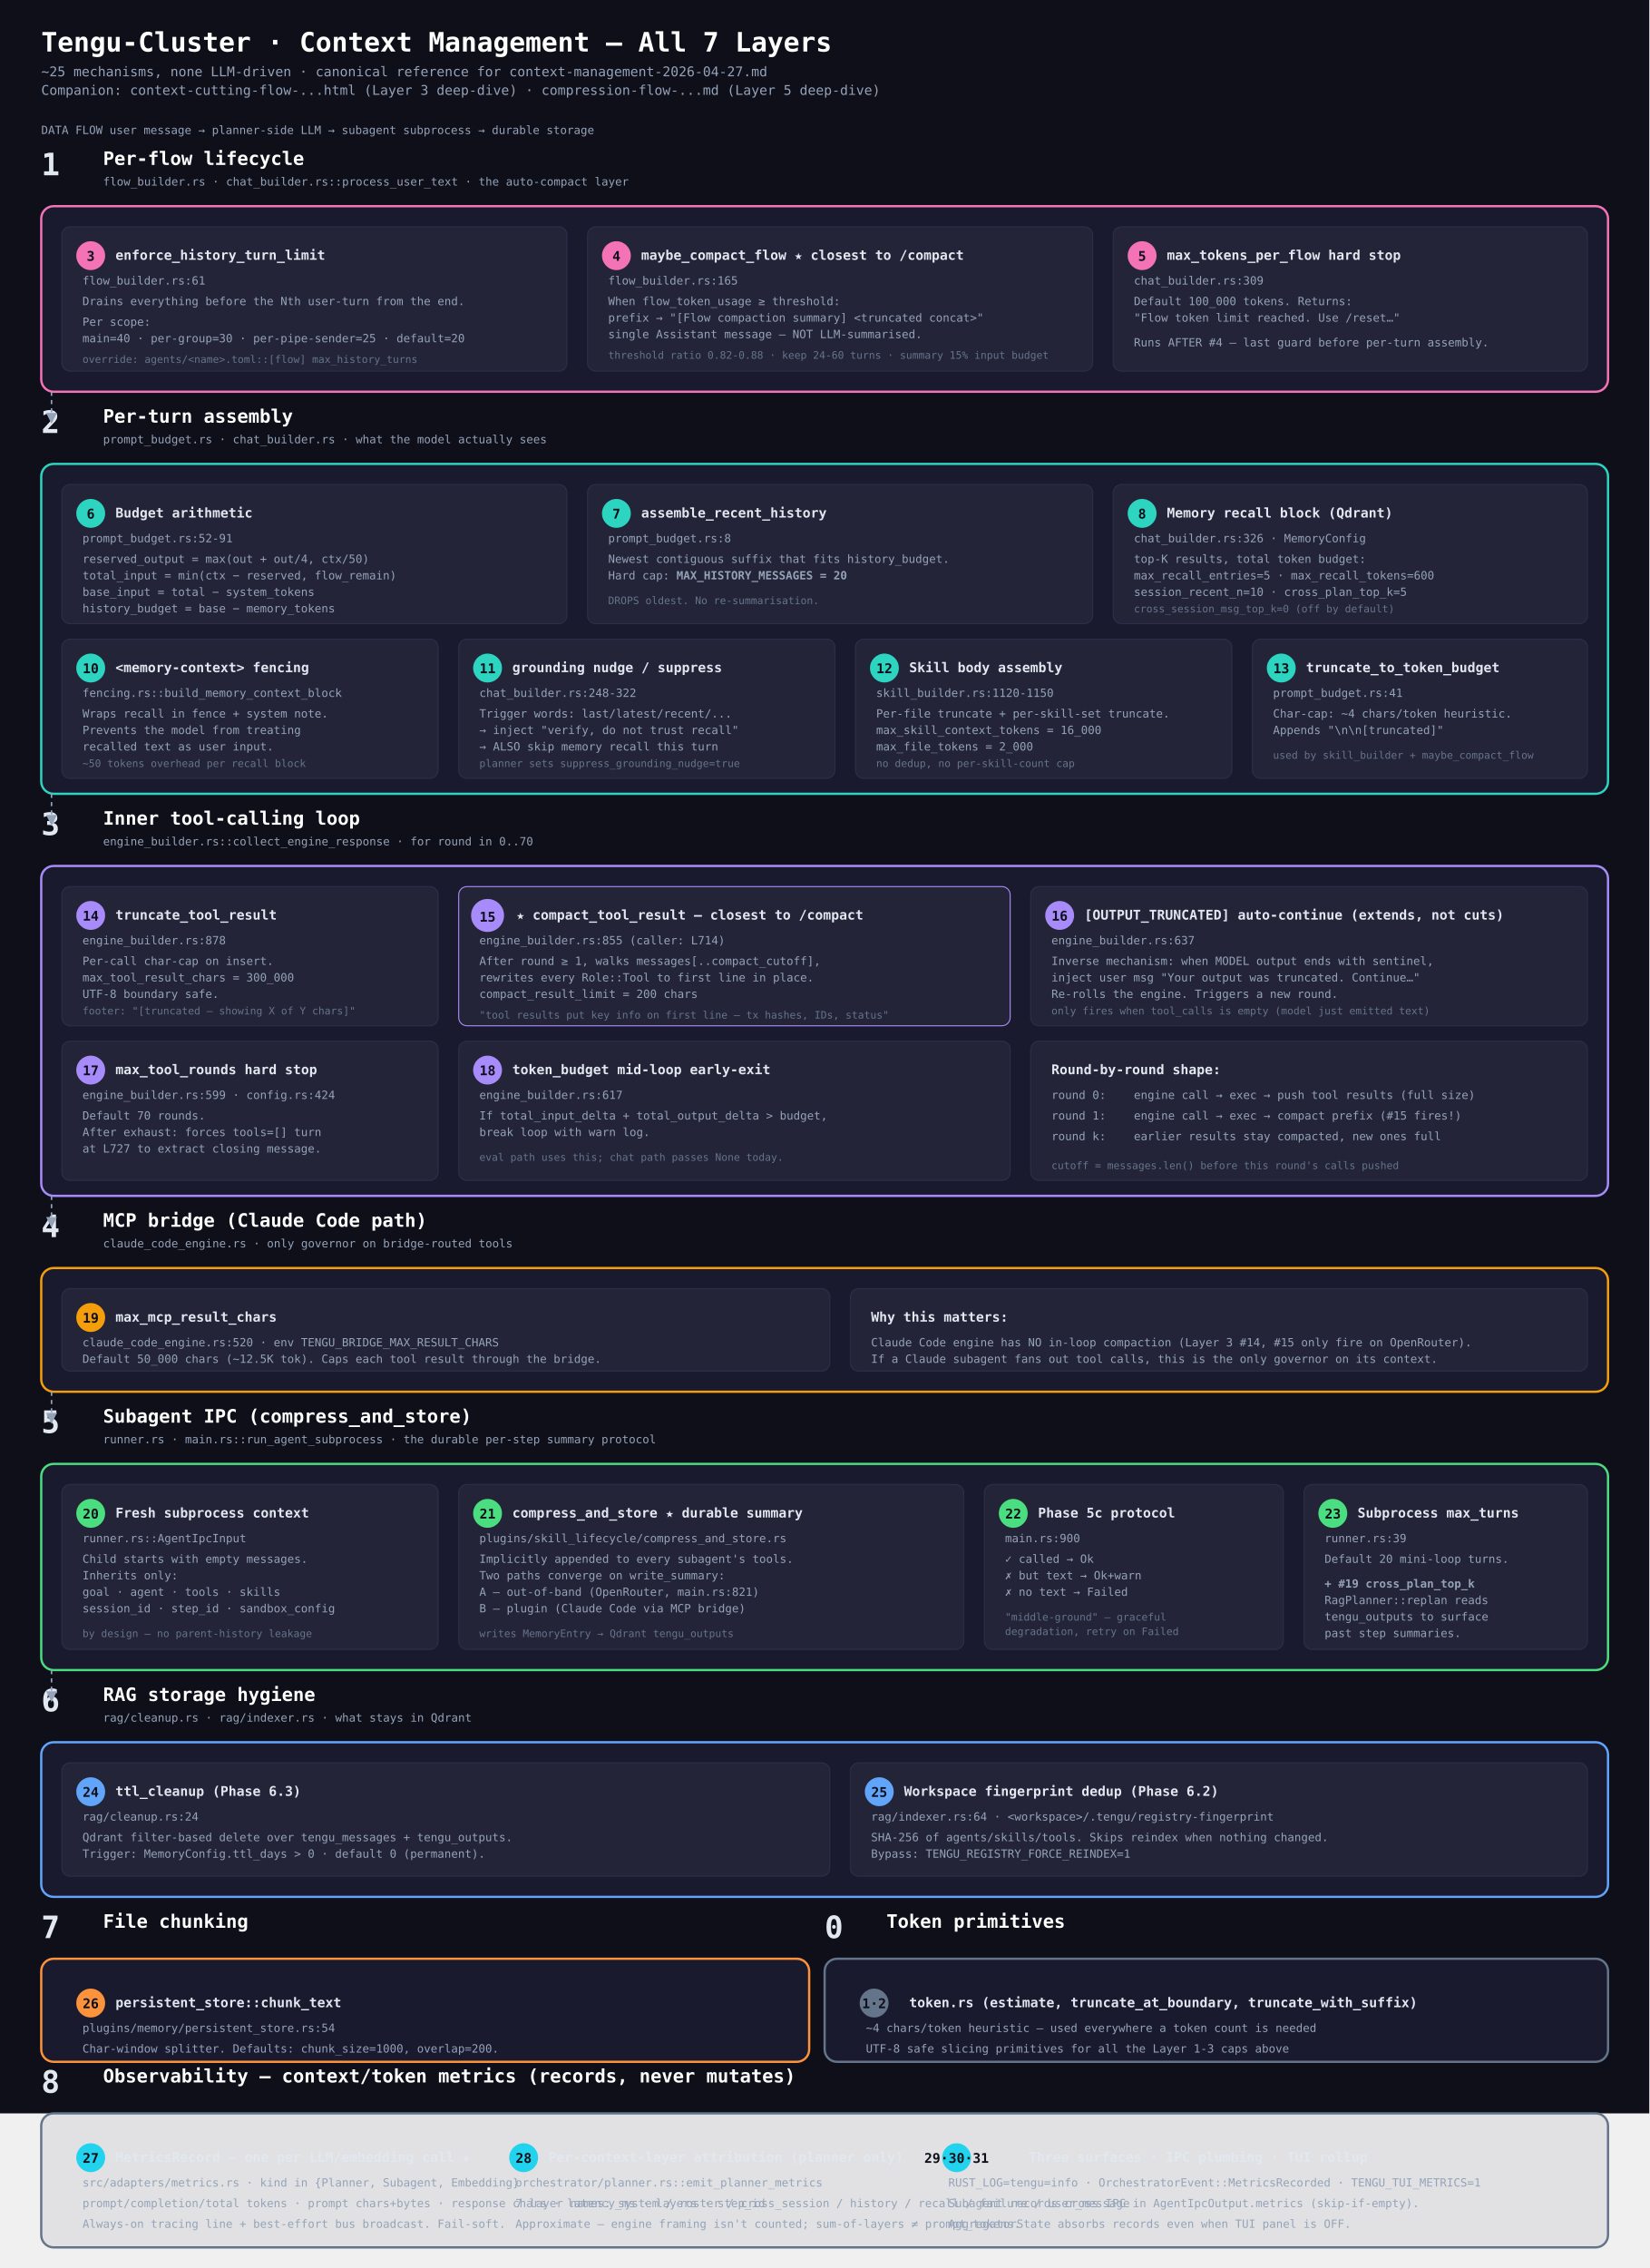
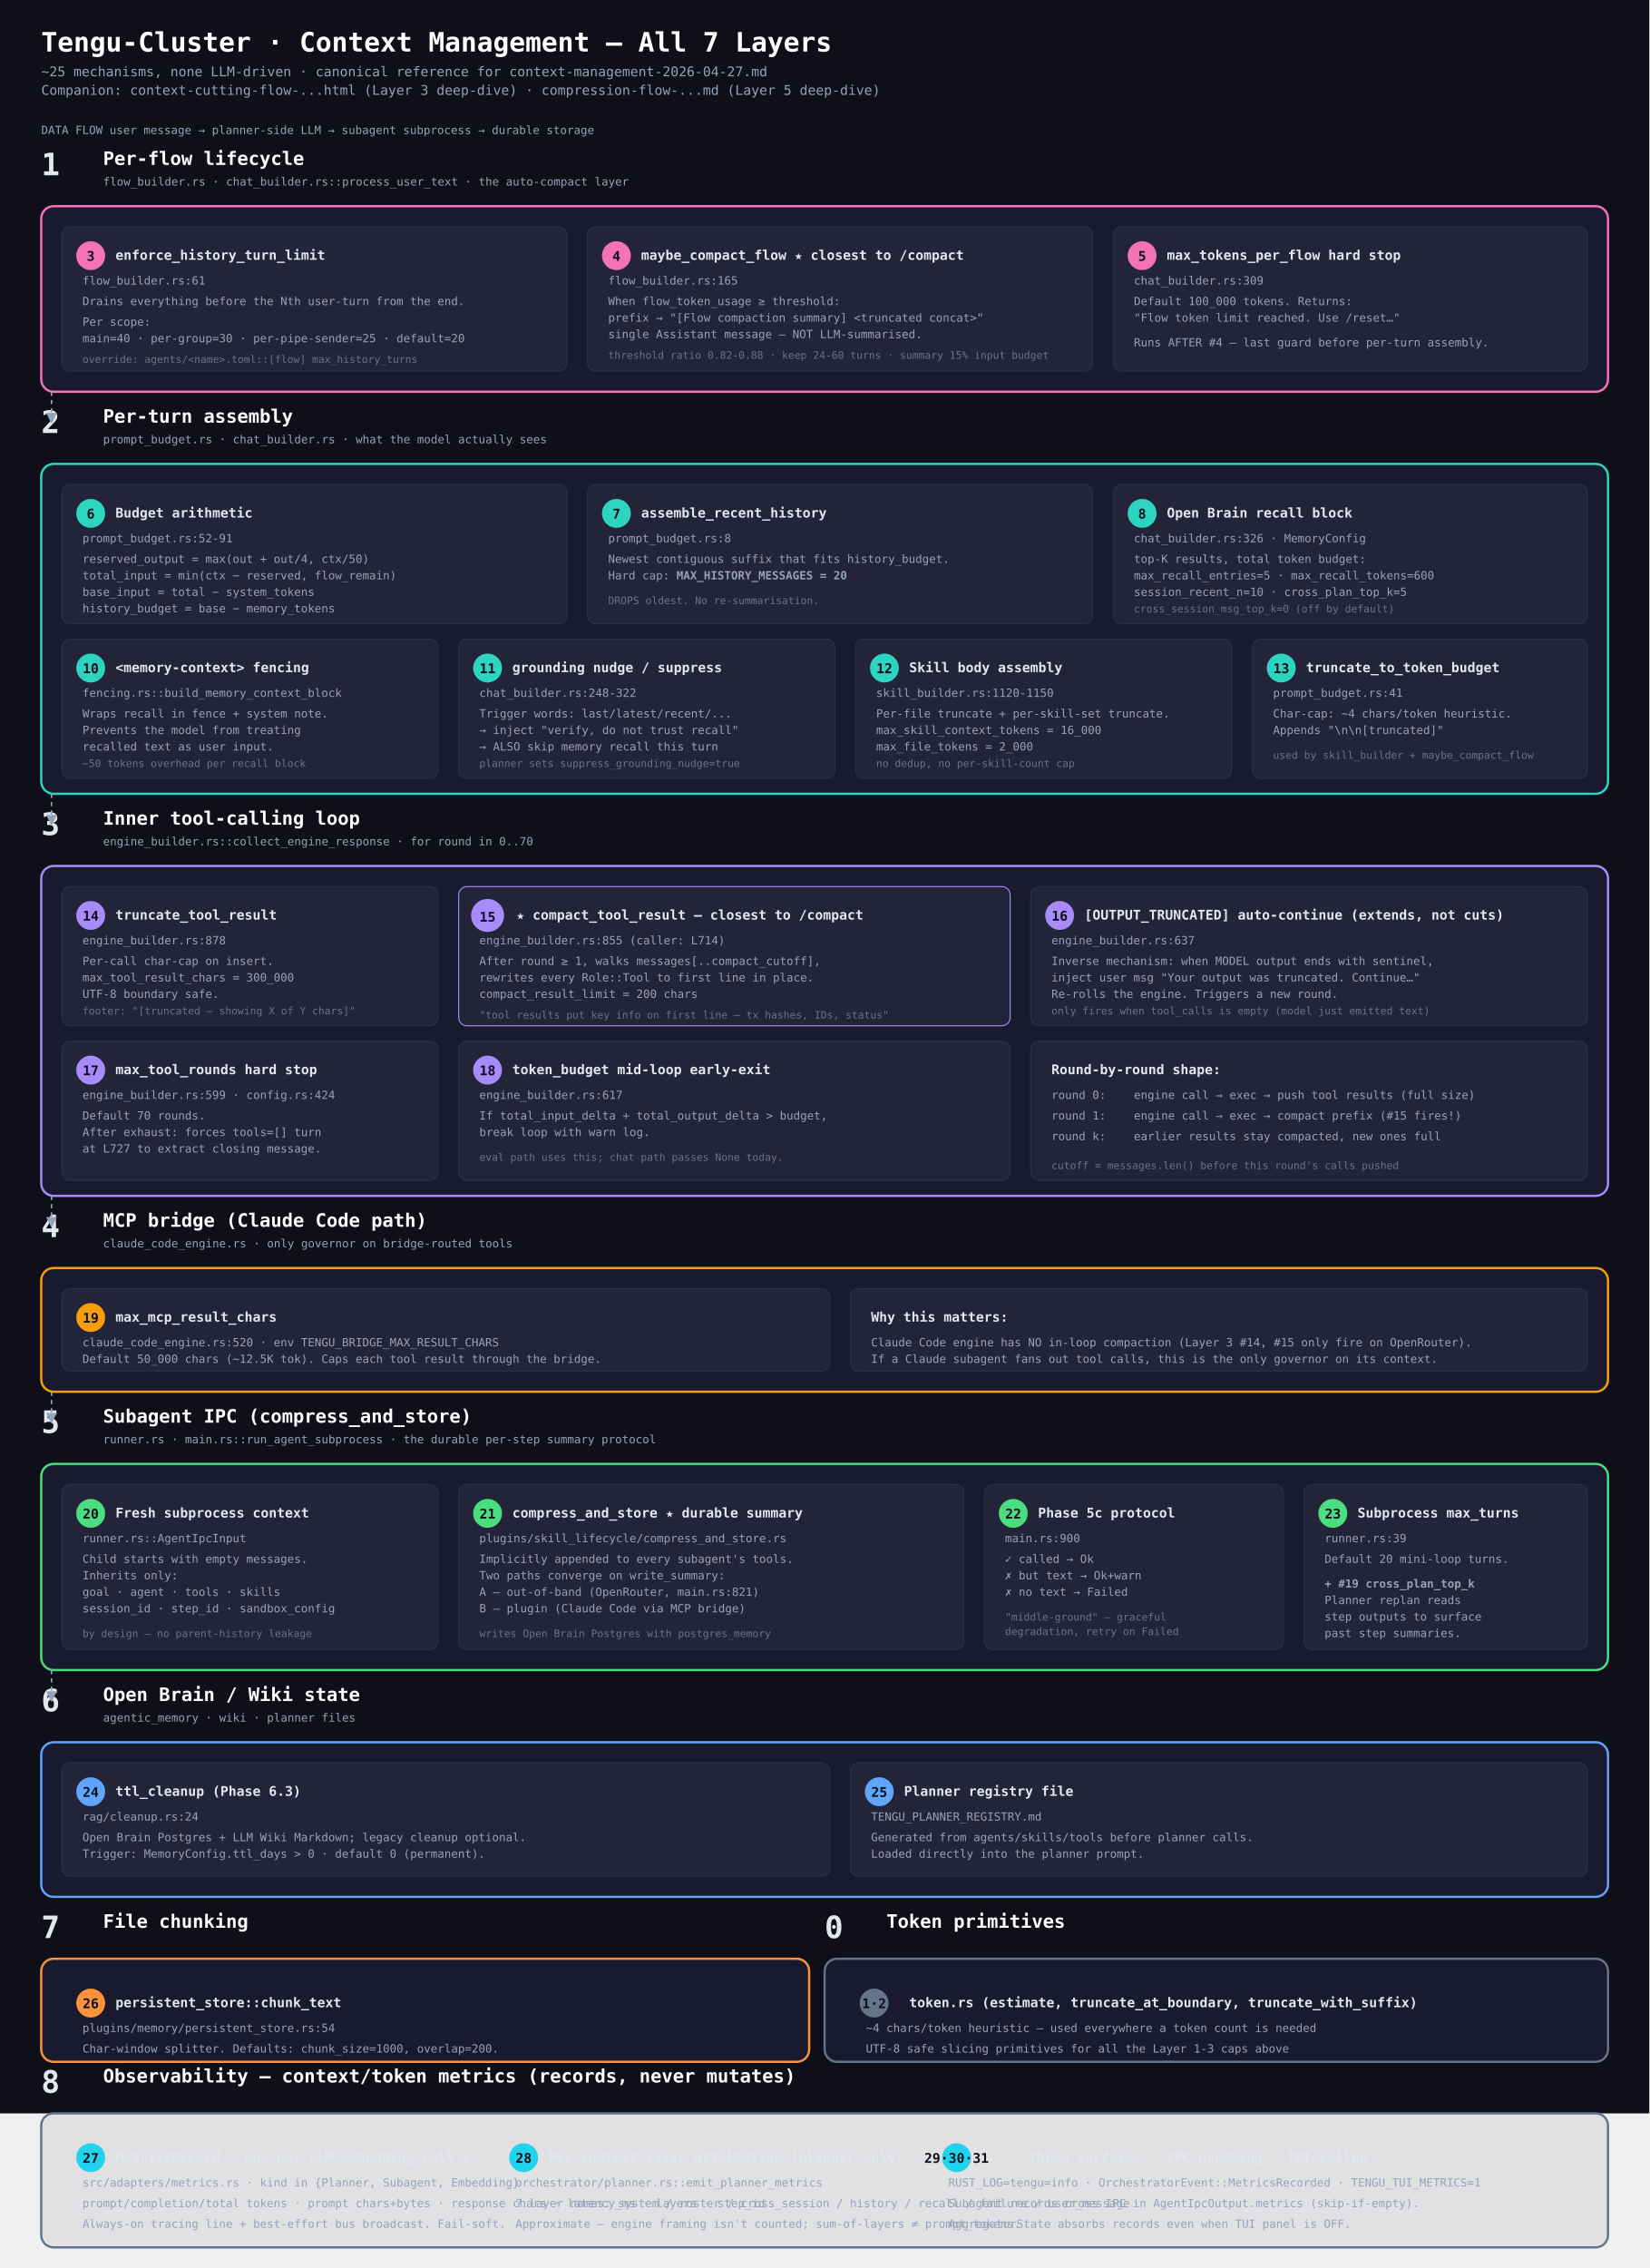
<svg xmlns="http://www.w3.org/2000/svg" viewBox="0 0 1600 2200" font-family="ui-monospace, SFMono-Regular, Menlo, monospace">
  <defs>
    <marker id="arr" viewBox="0 0 10 10" refX="9" refY="5" markerWidth="7" markerHeight="7" orient="auto-start-reverse">
      <path d="M0,0 L10,5 L0,10 z" fill="#94A3B8" />
    </marker>
    <style>
      .bg     { fill: #0F0F1A; }
      .panel  { fill: #1A1A2E; stroke: #2D2D4A; stroke-width: 1.5; rx: 10; }
      .panel2 { fill: #242438; stroke: #2D2D4A; stroke-width: 1; rx: 8; }
      .layer  { fill: #1A1A2E; stroke-width: 2.2; rx: 12; }
      .lbg    { fill: rgba(124,58,237,0.04); stroke-width: 1; rx: 8; }
      text    { fill: #E2E8F0; font-size: 12px; }
      .title    { font-size: 26px; font-weight: 700; fill: #fff; }
      .sub      { font-size: 13px; fill: #94A3B8; }
      .layer-n  { font-size: 30px; font-weight: 800; }
      .layer-t  { font-size: 18px; font-weight: 700; fill: #fff; }
      .layer-s  { font-size: 11px; fill: #94A3B8; }
      .mech     { font-size: 13px; font-weight: 600; }
      .mono     { font-family: ui-monospace, monospace; }
      .small    { font-size: 11px; fill: #94A3B8; }
      .tiny     { font-size: 10px; fill: #64748B; }
      .num      { fill: #0F0F1A; font-weight: 700; font-size: 13px; }
      .edge     { stroke: #94A3B8; stroke-width: 1.5; fill: none; }
      .dash     { stroke-dasharray: 4 4; }
      .L0 { stroke: #64748B; }   /* token primitives    -- slate */
      .L1 { stroke: #F472B6; }   /* per-flow            -- pink */
      .L2 { stroke: #2DD4BF; }   /* per-turn assembly   -- teal */
      .L3 { stroke: #A78BFA; }   /* inner tool loop     -- purple */
      .L4 { stroke: #F59E0B; }   /* mcp bridge          -- amber */
      .L5 { stroke: #4ADE80; }   /* subagent ipc        -- green */
      .L6 { stroke: #60A5FA; }   /* rag hygiene         -- blue */
      .L7 { stroke: #FB923C; }   /* file chunking       -- orange */
      .badge { font-weight: 700; font-size: 13px; fill: #0F0F1A; }
    </style>
  </defs>
  <rect class="bg" width="1600" height="2050" />
  <text x="40" y="50" class="title">Tengu-Cluster · Context Management — All 7 Layers</text>
  <text x="40" y="74" class="sub">~25 mechanisms, none LLM-driven · canonical reference for context-management-2026-04-27.md</text>
  <text x="40" y="92" class="sub">Companion: context-cutting-flow-...html (Layer 3 deep-dive) · compression-flow-...md (Layer 5 deep-dive)</text>
  <text x="40" y="130" class="layer-s">DATA FLOW  user message  →  planner-side LLM  →  subagent subprocess  →  durable storage</text>
  <text x="40" y="170" class="layer-n" fill="#F472B6">1</text>
  <text x="100" y="160" class="layer-t">Per-flow lifecycle</text>
  <text x="100" y="180" class="layer-s mono">flow_builder.rs · chat_builder.rs::process_user_text   ·   the auto-compact layer</text>
  <g transform="translate(40,200)">
    <rect class="layer L1" width="1520" height="180" />
    <g transform="translate(20,20)">
      <rect class="panel2" width="490" height="140" />
      <circle cx="28" cy="28" r="14" fill="#F472B6" />
      <text x="28" y="33" text-anchor="middle" class="badge">3</text>
      <text x="52" y="32" class="mech">enforce_history_turn_limit</text>
      <text x="20" y="56" class="small mono">flow_builder.rs:61</text>
      <text x="20" y="76" class="small">Drains everything before the Nth user-turn from the end.</text>
      <text x="20" y="96" class="small">Per scope:</text>
      <text x="20" y="112" class="small mono">main=40 · per-group=30 · per-pipe-sender=25 · default=20</text>
      <text x="20" y="132" class="tiny">override: agents/&lt;name&gt;.toml::[flow] max_history_turns</text>
    </g>
    <g transform="translate(530,20)">
      <rect class="panel2" width="490" height="140" />
      <circle cx="28" cy="28" r="14" fill="#F472B6" />
      <text x="28" y="33" text-anchor="middle" class="badge">4</text>
      <text x="52" y="32" class="mech">maybe_compact_flow ★ closest to /compact</text>
      <text x="20" y="56" class="small mono">flow_builder.rs:165</text>
      <text x="20" y="76" class="small">When flow_token_usage ≥ threshold:</text>
      <text x="20" y="92" class="small">prefix → "[Flow compaction summary] &lt;truncated concat&gt;"</text>
      <text x="20" y="108" class="small">single Assistant message — NOT LLM-summarised.</text>
      <text x="20" y="128" class="tiny mono">threshold ratio 0.82-0.88 · keep 24-60 turns · summary 15% input budget</text>
    </g>
    <g transform="translate(1040,20)">
      <rect class="panel2" width="460" height="140" />
      <circle cx="28" cy="28" r="14" fill="#F472B6" />
      <text x="28" y="33" text-anchor="middle" class="badge">5</text>
      <text x="52" y="32" class="mech">max_tokens_per_flow hard stop</text>
      <text x="20" y="56" class="small mono">chat_builder.rs:309</text>
      <text x="20" y="76" class="small">Default 100_000 tokens. Returns:</text>
      <text x="20" y="92" class="small mono">"Flow token limit reached. Use /reset…"</text>
      <text x="20" y="116" class="small">Runs AFTER #4 — last guard before per-turn assembly.</text>
    </g>
  </g>
  <text x="40" y="420" class="layer-n" fill="#2DD4BF">2</text>
  <text x="100" y="410" class="layer-t">Per-turn assembly</text>
  <text x="100" y="430" class="layer-s mono">prompt_budget.rs · chat_builder.rs   ·   what the model actually sees</text>
  <g transform="translate(40,450)">
    <rect class="layer L2" width="1520" height="320" />
    <g transform="translate(20,20)">
      <rect class="panel2" width="490" height="135" />
      <circle cx="28" cy="28" r="14" fill="#2DD4BF" />
      <text x="28" y="33" text-anchor="middle" class="badge">6</text>
      <text x="52" y="32" class="mech">Budget arithmetic</text>
      <text x="20" y="56" class="small mono">prompt_budget.rs:52-91</text>
      <text x="20" y="76" class="small mono">reserved_output = max(out + out/4, ctx/50)</text>
      <text x="20" y="92" class="small mono">total_input    = min(ctx − reserved, flow_remain)</text>
      <text x="20" y="108" class="small mono">base_input     = total − system_tokens</text>
      <text x="20" y="124" class="small mono">history_budget = base − memory_tokens</text>
    </g>
    <g transform="translate(530,20)">
      <rect class="panel2" width="490" height="135" />
      <circle cx="28" cy="28" r="14" fill="#2DD4BF" />
      <text x="28" y="33" text-anchor="middle" class="badge">7</text>
      <text x="52" y="32" class="mech">assemble_recent_history</text>
      <text x="20" y="56" class="small mono">prompt_budget.rs:8</text>
      <text x="20" y="76" class="small">Newest contiguous suffix that fits history_budget.</text>
      <text x="20" y="92" class="small">Hard cap: <tspan font-weight="700">MAX_HISTORY_MESSAGES = 20</tspan>
      </text>
      <text x="20" y="116" class="tiny">DROPS oldest. No re-summarisation.</text>
    </g>
    <g transform="translate(1040,20)">
      <rect class="panel2" width="460" height="135" />
      <circle cx="28" cy="28" r="14" fill="#2DD4BF" />
      <text x="28" y="33" text-anchor="middle" class="badge">8</text>
-       <text x="52" y="32" class="mech">Memory recall block (Qdrant)</text>
+       <text x="52" y="32" class="mech">Open Brain recall block</text>
      <text x="20" y="56" class="small mono">chat_builder.rs:326 · MemoryConfig</text>
      <text x="20" y="76" class="small">top-K results, total token budget:</text>
      <text x="20" y="92" class="small mono">max_recall_entries=5 · max_recall_tokens=600</text>
      <text x="20" y="108" class="small mono">session_recent_n=10 · cross_plan_top_k=5</text>
      <text x="20" y="124" class="tiny">cross_session_msg_top_k=0 (off by default)</text>
    </g>
    <g transform="translate(20,170)">
      <rect class="panel2" width="365" height="135" />
      <circle cx="28" cy="28" r="14" fill="#2DD4BF" />
      <text x="28" y="33" text-anchor="middle" class="badge">10</text>
      <text x="52" y="32" class="mech">&lt;memory-context&gt; fencing</text>
      <text x="20" y="56" class="small mono">fencing.rs::build_memory_context_block</text>
      <text x="20" y="76" class="small">Wraps recall in fence + system note.</text>
      <text x="20" y="92" class="small">Prevents the model from treating</text>
      <text x="20" y="108" class="small">recalled text as user input.</text>
      <text x="20" y="124" class="tiny">~50 tokens overhead per recall block</text>
    </g>
    <g transform="translate(405,170)">
      <rect class="panel2" width="365" height="135" />
      <circle cx="28" cy="28" r="14" fill="#2DD4BF" />
      <text x="28" y="33" text-anchor="middle" class="badge">11</text>
      <text x="52" y="32" class="mech">grounding nudge / suppress</text>
      <text x="20" y="56" class="small mono">chat_builder.rs:248-322</text>
      <text x="20" y="76" class="small">Trigger words: last/latest/recent/...</text>
      <text x="20" y="92" class="small">→ inject "verify, do not trust recall"</text>
      <text x="20" y="108" class="small">→ ALSO skip memory recall this turn</text>
      <text x="20" y="124" class="tiny">planner sets suppress_grounding_nudge=true</text>
    </g>
    <g transform="translate(790,170)">
      <rect class="panel2" width="365" height="135" />
      <circle cx="28" cy="28" r="14" fill="#2DD4BF" />
      <text x="28" y="33" text-anchor="middle" class="badge">12</text>
      <text x="52" y="32" class="mech">Skill body assembly</text>
      <text x="20" y="56" class="small mono">skill_builder.rs:1120-1150</text>
      <text x="20" y="76" class="small">Per-file truncate + per-skill-set truncate.</text>
      <text x="20" y="92" class="small mono">max_skill_context_tokens = 16_000</text>
      <text x="20" y="108" class="small mono">max_file_tokens = 2_000</text>
      <text x="20" y="124" class="tiny">no dedup, no per-skill-count cap</text>
    </g>
    <g transform="translate(1175,170)">
      <rect class="panel2" width="325" height="135" />
      <circle cx="28" cy="28" r="14" fill="#2DD4BF" />
      <text x="28" y="33" text-anchor="middle" class="badge">13</text>
      <text x="52" y="32" class="mech">truncate_to_token_budget</text>
      <text x="20" y="56" class="small mono">prompt_budget.rs:41</text>
      <text x="20" y="76" class="small">Char-cap: ~4 chars/token heuristic.</text>
      <text x="20" y="92" class="small">Appends "\n\n[truncated]"</text>
      <text x="20" y="116" class="tiny">used by skill_builder + maybe_compact_flow</text>
    </g>
  </g>
  <text x="40" y="810" class="layer-n" fill="#A78BFA">3</text>
  <text x="100" y="800" class="layer-t">Inner tool-calling loop</text>
  <text x="100" y="820" class="layer-s mono">engine_builder.rs::collect_engine_response   ·   for round in 0..70</text>
  <g transform="translate(40,840)">
    <rect class="layer L3" width="1520" height="320" />
    <g transform="translate(20,20)">
      <rect class="panel2" width="365" height="135" />
      <circle cx="28" cy="28" r="14" fill="#A78BFA" />
      <text x="28" y="33" text-anchor="middle" class="badge">14</text>
      <text x="52" y="32" class="mech">truncate_tool_result</text>
      <text x="20" y="56" class="small mono">engine_builder.rs:878</text>
      <text x="20" y="76" class="small">Per-call char-cap on insert.</text>
      <text x="20" y="92" class="small mono">max_tool_result_chars = 300_000</text>
      <text x="20" y="108" class="small">UTF-8 boundary safe.</text>
      <text x="20" y="124" class="tiny">footer: "[truncated — showing X of Y chars]"</text>
    </g>
    <g transform="translate(405,20)">
      <rect class="panel2 L3" width="535" height="135" stroke-width="2.5" stroke="#A78BFA" />
      <circle cx="28" cy="28" r="16" fill="#A78BFA" />
      <text x="28" y="34" text-anchor="middle" class="badge" font-size="15">15</text>
      <text x="56" y="32" class="mech" fill="#fff">★ compact_tool_result — closest to /compact</text>
      <text x="20" y="56" class="small mono">engine_builder.rs:855  (caller: L714)</text>
      <text x="20" y="76" class="small">After round ≥ 1, walks messages[..compact_cutoff],</text>
      <text x="20" y="92" class="small">rewrites every Role::Tool to first line in place.</text>
      <text x="20" y="108" class="small mono">compact_result_limit = 200 chars</text>
      <text x="20" y="128" class="tiny">"tool results put key info on first line — tx hashes, IDs, status"</text>
    </g>
    <g transform="translate(960,20)">
      <rect class="panel2" width="540" height="135" />
      <circle cx="28" cy="28" r="14" fill="#A78BFA" />
      <text x="28" y="33" text-anchor="middle" class="badge">16</text>
      <text x="52" y="32" class="mech">[OUTPUT_TRUNCATED] auto-continue (extends, not cuts)</text>
      <text x="20" y="56" class="small mono">engine_builder.rs:637</text>
      <text x="20" y="76" class="small">Inverse mechanism: when MODEL output ends with sentinel,</text>
      <text x="20" y="92" class="small">inject user msg "Your output was truncated. Continue…"</text>
      <text x="20" y="108" class="small">Re-rolls the engine. Triggers a new round.</text>
      <text x="20" y="124" class="tiny">only fires when tool_calls is empty (model just emitted text)</text>
    </g>
    <g transform="translate(20,170)">
      <rect class="panel2" width="365" height="135" />
      <circle cx="28" cy="28" r="14" fill="#A78BFA" />
      <text x="28" y="33" text-anchor="middle" class="badge">17</text>
      <text x="52" y="32" class="mech">max_tool_rounds hard stop</text>
      <text x="20" y="56" class="small mono">engine_builder.rs:599 · config.rs:424</text>
      <text x="20" y="76" class="small">Default 70 rounds.</text>
      <text x="20" y="92" class="small">After exhaust: forces tools=[] turn</text>
      <text x="20" y="108" class="small">at L727 to extract closing message.</text>
    </g>
    <g transform="translate(405,170)">
      <rect class="panel2" width="535" height="135" />
      <circle cx="28" cy="28" r="14" fill="#A78BFA" />
      <text x="28" y="33" text-anchor="middle" class="badge">18</text>
      <text x="52" y="32" class="mech">token_budget mid-loop early-exit</text>
      <text x="20" y="56" class="small mono">engine_builder.rs:617</text>
      <text x="20" y="76" class="small">If total_input_delta + total_output_delta &gt; budget,</text>
      <text x="20" y="92" class="small">break loop with warn log.</text>
      <text x="20" y="116" class="tiny">eval path uses this; chat path passes None today.</text>
    </g>
    <g transform="translate(960,170)">
      <rect class="panel2" width="540" height="135" />
      <text x="20" y="32" class="mech" fill="#94A3B8">Round-by-round shape:</text>
      <text x="20" y="56" class="small mono" fill="#A78BFA">round 0:</text>
      <text x="100" y="56" class="small">engine call → exec → push tool results (full size)</text>
      <text x="20" y="76" class="small mono" fill="#A78BFA">round 1:</text>
      <text x="100" y="76" class="small">engine call → exec → compact prefix (#15 fires!)</text>
      <text x="20" y="96" class="small mono" fill="#A78BFA">round k:</text>
      <text x="100" y="96" class="small">earlier results stay compacted, new ones full</text>
      <text x="20" y="124" class="tiny">cutoff = messages.len() before this round's calls pushed</text>
    </g>
  </g>
  <text x="40" y="1200" class="layer-n" fill="#F59E0B">4</text>
  <text x="100" y="1190" class="layer-t">MCP bridge (Claude Code path)</text>
  <text x="100" y="1210" class="layer-s mono">claude_code_engine.rs   ·   only governor on bridge-routed tools</text>
  <g transform="translate(40,1230)">
    <rect class="layer L4" width="1520" height="120" />
    <g transform="translate(20,20)">
      <rect class="panel2" width="745" height="80" />
      <circle cx="28" cy="28" r="14" fill="#F59E0B" />
      <text x="28" y="33" text-anchor="middle" class="badge">19</text>
      <text x="52" y="32" class="mech">max_mcp_result_chars</text>
      <text x="20" y="56" class="small mono">claude_code_engine.rs:520 · env TENGU_BRIDGE_MAX_RESULT_CHARS</text>
      <text x="20" y="72" class="small">Default 50_000 chars (~12.5K tok). Caps each tool result through the bridge.</text>
    </g>
    <g transform="translate(785,20)">
      <rect class="panel2" width="715" height="80" />
      <text x="20" y="32" class="mech" fill="#F87171">Why this matters:</text>
      <text x="20" y="56" class="small">Claude Code engine has NO in-loop compaction (Layer 3 #14, #15 only fire on OpenRouter).</text>
      <text x="20" y="72" class="small">If a Claude subagent fans out tool calls, this is the only governor on its context.</text>
    </g>
  </g>
  <text x="40" y="1390" class="layer-n" fill="#4ADE80">5</text>
  <text x="100" y="1380" class="layer-t">Subagent IPC (compress_and_store)</text>
  <text x="100" y="1400" class="layer-s mono">runner.rs · main.rs::run_agent_subprocess   ·   the durable per-step summary protocol</text>
  <g transform="translate(40,1420)">
    <rect class="layer L5" width="1520" height="200" />
    <g transform="translate(20,20)">
      <rect class="panel2" width="365" height="160" />
      <circle cx="28" cy="28" r="14" fill="#4ADE80" />
      <text x="28" y="33" text-anchor="middle" class="badge">20</text>
      <text x="52" y="32" class="mech">Fresh subprocess context</text>
      <text x="20" y="56" class="small mono">runner.rs::AgentIpcInput</text>
      <text x="20" y="76" class="small">Child starts with empty messages.</text>
      <text x="20" y="92" class="small">Inherits only:</text>
      <text x="20" y="108" class="small mono">goal · agent · tools · skills</text>
      <text x="20" y="124" class="small mono">session_id · step_id · sandbox_config</text>
      <text x="20" y="148" class="tiny">by design — no parent-history leakage</text>
    </g>
    <g transform="translate(405,20)">
      <rect class="panel2" width="490" height="160" />
      <circle cx="28" cy="28" r="14" fill="#4ADE80" />
      <text x="28" y="33" text-anchor="middle" class="badge">21</text>
      <text x="52" y="32" class="mech">compress_and_store ★ durable summary</text>
      <text x="20" y="56" class="small mono">plugins/skill_lifecycle/compress_and_store.rs</text>
      <text x="20" y="76" class="small">Implicitly appended to every subagent's tools.</text>
      <text x="20" y="92" class="small">Two paths converge on write_summary:</text>
      <text x="20" y="108" class="small">A — out-of-band  (OpenRouter, main.rs:821)</text>
      <text x="20" y="124" class="small">B — plugin       (Claude Code via MCP bridge)</text>
-       <text x="20" y="148" class="tiny">writes MemoryEntry → Qdrant tengu_outputs</text>
+       <text x="20" y="148" class="tiny">writes Open Brain Postgres with postgres_memory</text>
    </g>
    <g transform="translate(915,20)">
      <rect class="panel2" width="290" height="160" />
      <circle cx="28" cy="28" r="14" fill="#4ADE80" />
      <text x="28" y="33" text-anchor="middle" class="badge">22</text>
      <text x="52" y="32" class="mech">Phase 5c protocol</text>
      <text x="20" y="56" class="small mono">main.rs:900</text>
      <text x="20" y="76" class="small">✓ called → Ok</text>
      <text x="20" y="92" class="small">✗ but text → Ok+warn</text>
      <text x="20" y="108" class="small">✗ no text → Failed</text>
      <text x="20" y="132" class="tiny">"middle-ground" — graceful</text>
      <text x="20" y="146" class="tiny">degradation, retry on Failed</text>
    </g>
    <g transform="translate(1225,20)">
      <rect class="panel2" width="275" height="160" />
      <circle cx="28" cy="28" r="14" fill="#4ADE80" />
      <text x="28" y="33" text-anchor="middle" class="badge">23</text>
      <text x="52" y="32" class="mech">Subprocess max_turns</text>
      <text x="20" y="56" class="small mono">runner.rs:39</text>
      <text x="20" y="76" class="small">Default 20 mini-loop turns.</text>
      <text x="20" y="100" class="small mech">+ #19 cross_plan_top_k</text>
-       <text x="20" y="116" class="small">RagPlanner::replan reads</text>
-       <text x="20" y="132" class="small">tengu_outputs to surface</text>
+       <text x="20" y="116" class="small">Planner replan reads</text>
+       <text x="20" y="132" class="small">step outputs to surface</text>
      <text x="20" y="148" class="small">past step summaries.</text>
    </g>
  </g>
  <text x="40" y="1660" class="layer-n" fill="#60A5FA">6</text>
-   <text x="100" y="1650" class="layer-t">RAG storage hygiene</text>
-   <text x="100" y="1670" class="layer-s mono">rag/cleanup.rs · rag/indexer.rs   ·   what stays in Qdrant</text>
+   <text x="100" y="1650" class="layer-t">Open Brain / Wiki state</text>
+   <text x="100" y="1670" class="layer-s mono">agentic_memory · wiki · planner files</text>
  <g transform="translate(40,1690)">
    <rect class="layer L6" width="1520" height="150" />
    <g transform="translate(20,20)">
      <rect class="panel2" width="745" height="110" />
      <circle cx="28" cy="28" r="14" fill="#60A5FA" />
      <text x="28" y="33" text-anchor="middle" class="badge">24</text>
      <text x="52" y="32" class="mech">ttl_cleanup (Phase 6.3)</text>
      <text x="20" y="56" class="small mono">rag/cleanup.rs:24</text>
-       <text x="20" y="76" class="small">Qdrant filter-based delete over tengu_messages + tengu_outputs.</text>
+       <text x="20" y="76" class="small">Open Brain Postgres + LLM Wiki Markdown; legacy cleanup optional.</text>
      <text x="20" y="92" class="small">Trigger: <tspan class="mono">MemoryConfig.ttl_days &gt; 0</tspan> · default 0 (permanent).</text>
    </g>
    <g transform="translate(785,20)">
      <rect class="panel2" width="715" height="110" />
      <circle cx="28" cy="28" r="14" fill="#60A5FA" />
      <text x="28" y="33" text-anchor="middle" class="badge">25</text>
-       <text x="52" y="32" class="mech">Workspace fingerprint dedup (Phase 6.2)</text>
-       <text x="20" y="56" class="small mono">rag/indexer.rs:64 · &lt;workspace&gt;/.tengu/registry-fingerprint</text>
-       <text x="20" y="76" class="small">SHA-256 of agents/skills/tools. Skips reindex when nothing changed.</text>
-       <text x="20" y="92" class="small">Bypass: <tspan class="mono">TENGU_REGISTRY_FORCE_REINDEX=1</tspan>
-       </text>
+       <text x="52" y="32" class="mech">Planner registry file</text>
+       <text x="20" y="56" class="small mono">TENGU_PLANNER_REGISTRY.md</text>
+       <text x="20" y="76" class="small">Generated from agents/skills/tools before planner calls.</text>
+       <text x="20" y="92" class="small">Loaded directly into the planner prompt.</text>
    </g>
  </g>
  <text x="40" y="1880" class="layer-n" fill="#FB923C">7</text>
  <text x="100" y="1870" class="layer-t">File chunking</text>
  <g transform="translate(40,1900)">
    <rect class="layer L7" width="745" height="100" />
    <g transform="translate(20,15)">
      <circle cx="28" cy="28" r="14" fill="#FB923C" />
      <text x="28" y="33" text-anchor="middle" class="badge">26</text>
      <text x="52" y="32" class="mech">persistent_store::chunk_text</text>
      <text x="20" y="56" class="small mono">plugins/memory/persistent_store.rs:54</text>
      <text x="20" y="76" class="small">Char-window splitter. Defaults: chunk_size=1000, overlap=200.</text>
    </g>
  </g>
  <text x="800" y="1880" class="layer-n" fill="#64748B">0</text>
  <text x="860" y="1870" class="layer-t">Token primitives</text>
  <g transform="translate(800,1900)">
    <rect class="layer L0" width="760" height="100" />
    <g transform="translate(20,15)">
      <circle cx="28" cy="28" r="14" fill="#64748B" />
      <text x="28" y="33" text-anchor="middle" class="badge">1·2</text>
      <text x="62" y="32" class="mech">token.rs (estimate, truncate_at_boundary, truncate_with_suffix)</text>
      <text x="20" y="56" class="small mono">~4 chars/token heuristic — used everywhere a token count is needed</text>
      <text x="20" y="76" class="small">UTF-8 safe slicing primitives for all the Layer 1-3 caps above</text>
    </g>
  </g>
  <text x="40" y="2030" class="layer-n" fill="#22D3EE">8</text>
  <text x="100" y="2020" class="layer-t">Observability — context/token metrics (records, never mutates)</text>
  <g transform="translate(40,2050)">
    <rect class="layer L0" width="1520" height="130" fill="#0e7490" fill-opacity="0.07" stroke="#22D3EE" />
    <g transform="translate(20,15)">
      <circle cx="28" cy="28" r="14" fill="#22D3EE" />
      <text x="28" y="33" text-anchor="middle" class="badge">27</text>
      <text x="52" y="32" class="mech">MetricsRecord — one per LLM/embedding call ★</text>
      <text x="20" y="56" class="small mono">src/adapters/metrics.rs · kind in {Planner, Subagent, Embedding}</text>
      <text x="20" y="76" class="small">prompt/completion/total tokens · prompt chars+bytes · response chars · latency_ms · layers · step_id</text>
      <text x="20" y="96" class="small">Always-on tracing line + best-effort bus broadcast. Fail-soft.</text>
    </g>
    <g transform="translate(440,15)">
      <circle cx="28" cy="28" r="14" fill="#22D3EE" />
      <text x="28" y="33" text-anchor="middle" class="badge">28</text>
      <text x="52" y="32" class="mech">Per-context-layer attribution (planner only)</text>
      <text x="20" y="56" class="small mono">orchestrator/planner.rs::emit_planner_metrics</text>
      <text x="20" y="76" class="small">7 layer names: system / roster / cross_session / history / recall / failure / user_message</text>
      <text x="20" y="96" class="small">Approximate — engine framing isn't counted; sum-of-layers ≠ prompt_tokens.</text>
    </g>
    <g transform="translate(860,15)">
      <circle cx="28" cy="28" r="14" fill="#22D3EE" />
      <text x="28" y="33" text-anchor="middle" class="badge">29·30·31</text>
      <text x="98" y="32" class="mech">Three surfaces · IPC plumbing · TUI rollup</text>
      <text x="20" y="56" class="small mono">RUST_LOG=tengu=info · OrchestratorEvent::MetricsRecorded · TENGU_TUI_METRICS=1</text>
      <text x="20" y="76" class="small">Subagent records cross IPC in AgentIpcOutput.metrics (skip-if-empty).</text>
      <text x="20" y="96" class="small">AggregatorState absorbs records even when TUI panel is OFF.</text>
    </g>
  </g>
  <path class="edge dash" d="M 50 380 L 50 410" marker-end="url(#arr)" />
  <path class="edge dash" d="M 50 770 L 50 800" marker-end="url(#arr)" />
  <path class="edge dash" d="M 50 1160 L 50 1190" marker-end="url(#arr)" />
  <path class="edge dash" d="M 50 1350 L 50 1380" marker-end="url(#arr)" />
  <path class="edge dash" d="M 50 1620 L 50 1650" marker-end="url(#arr)" />
</svg>
